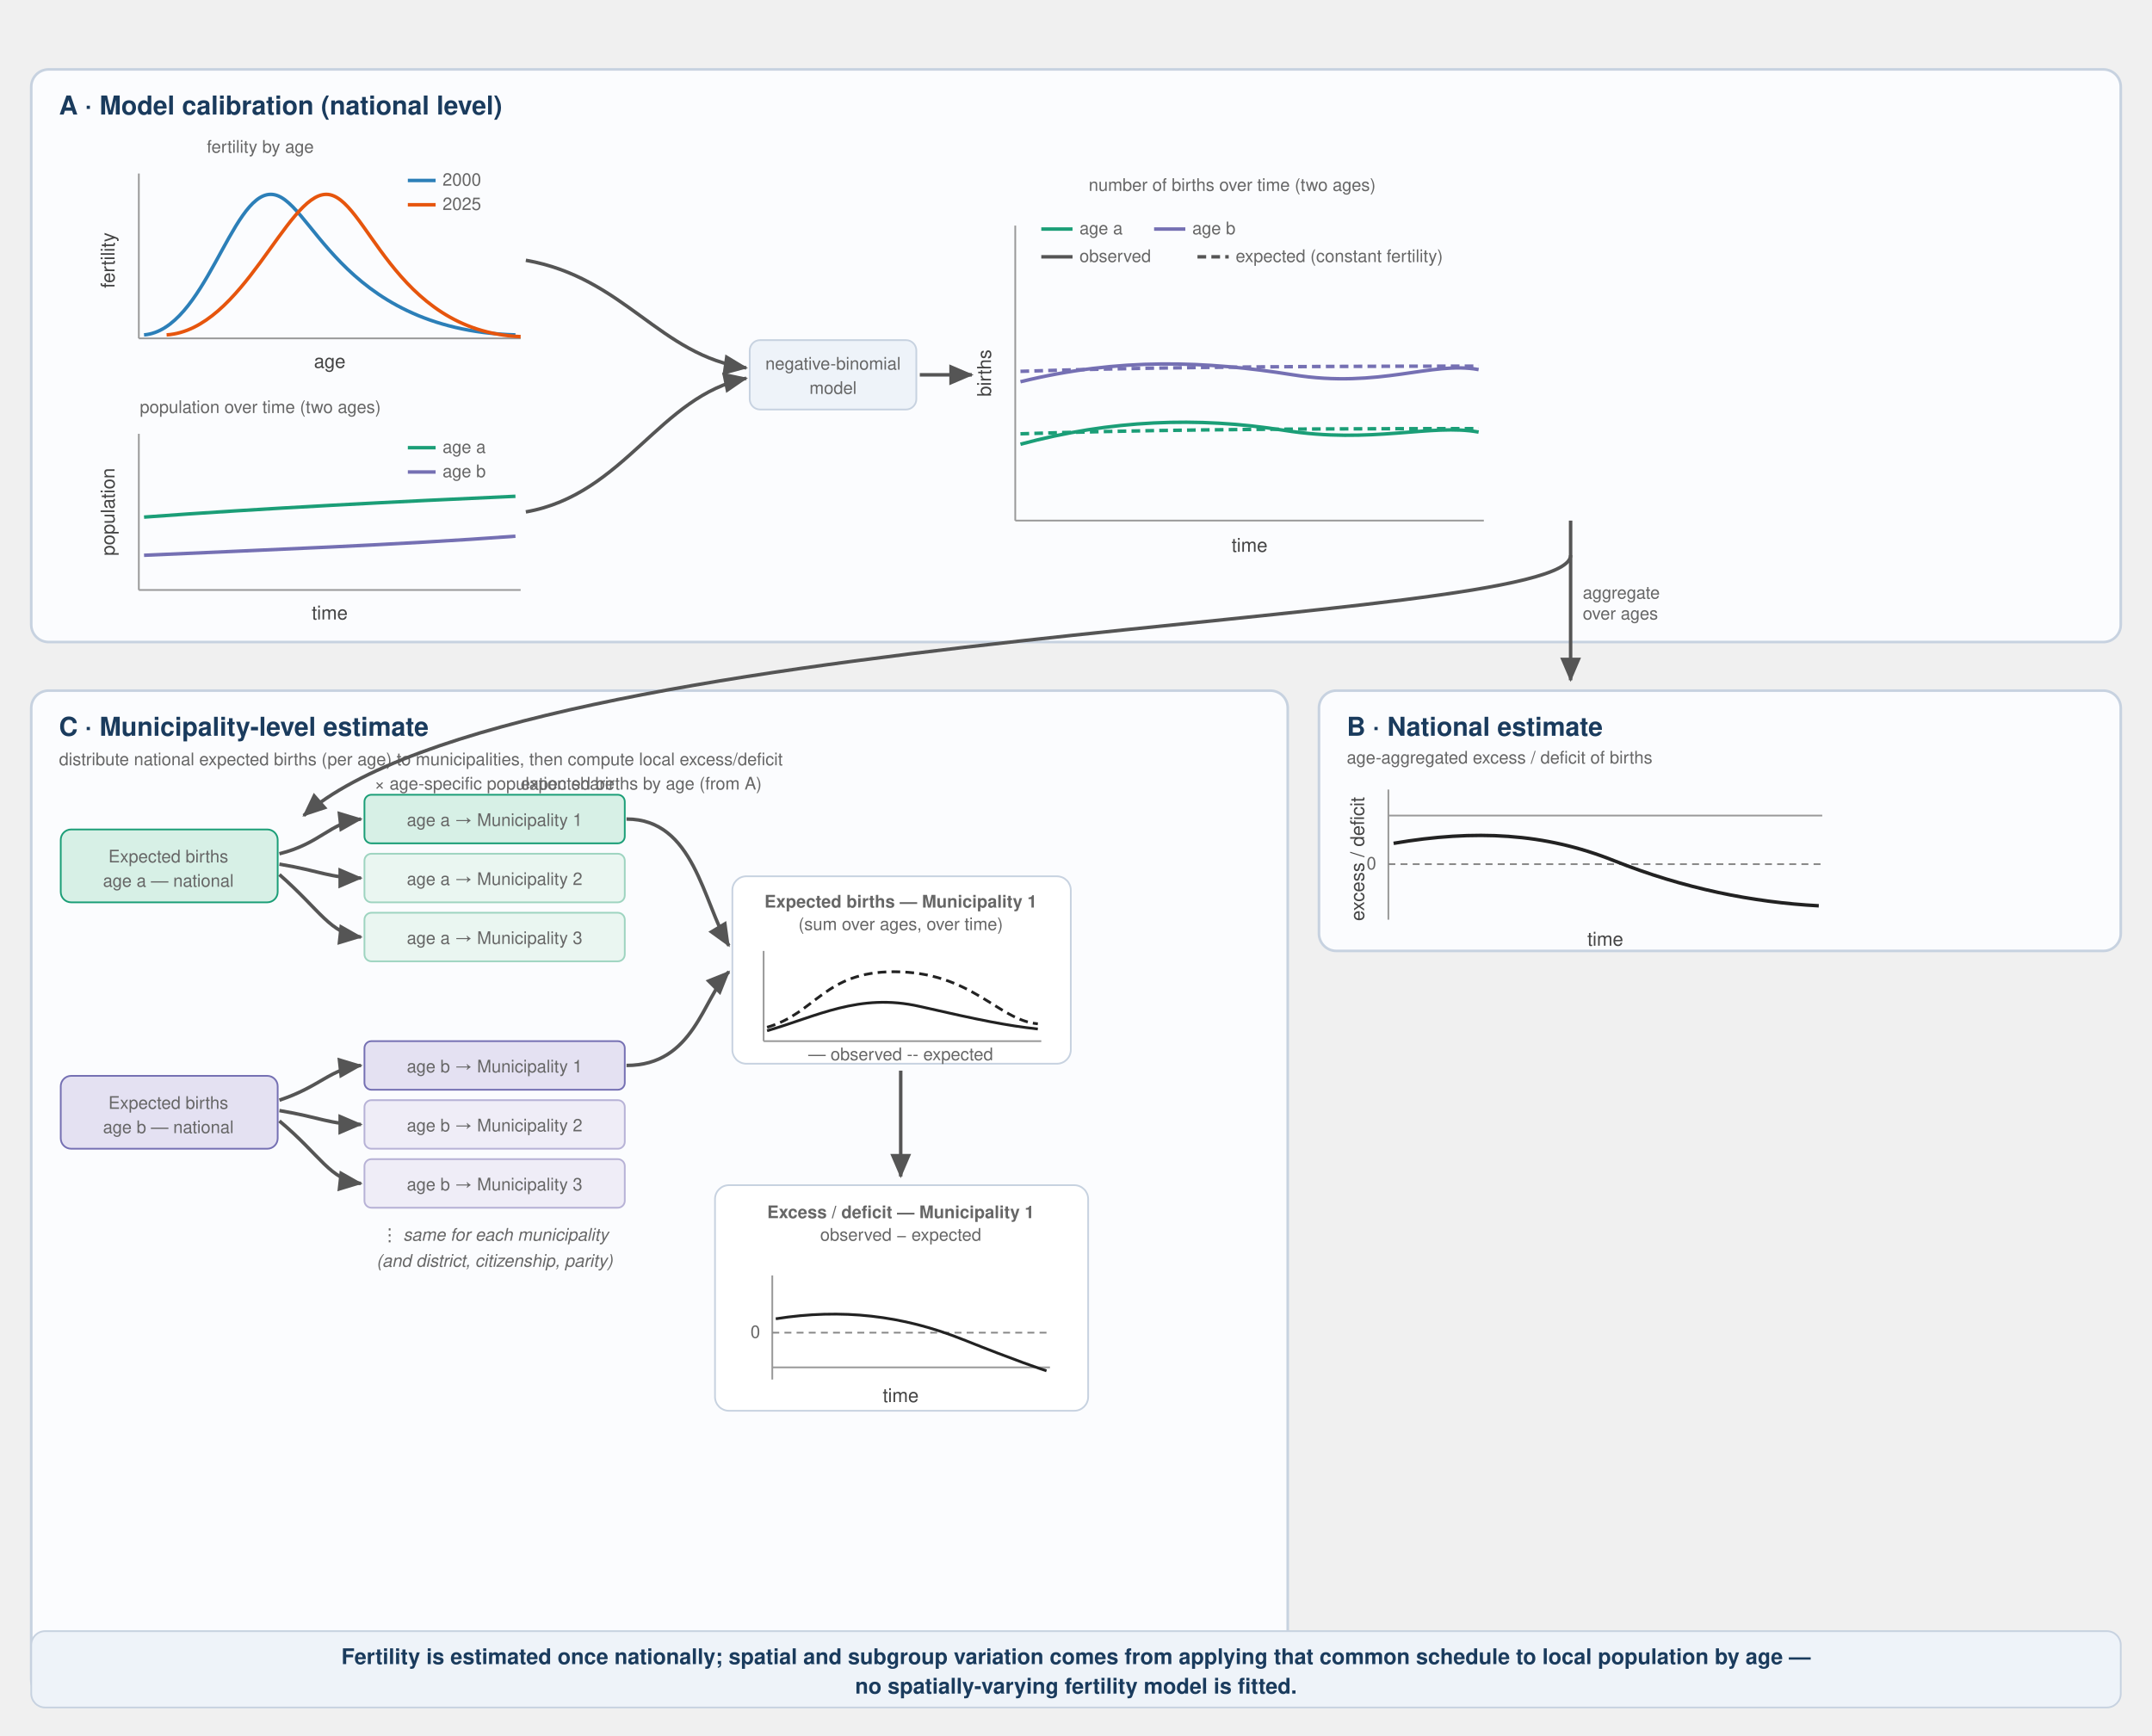
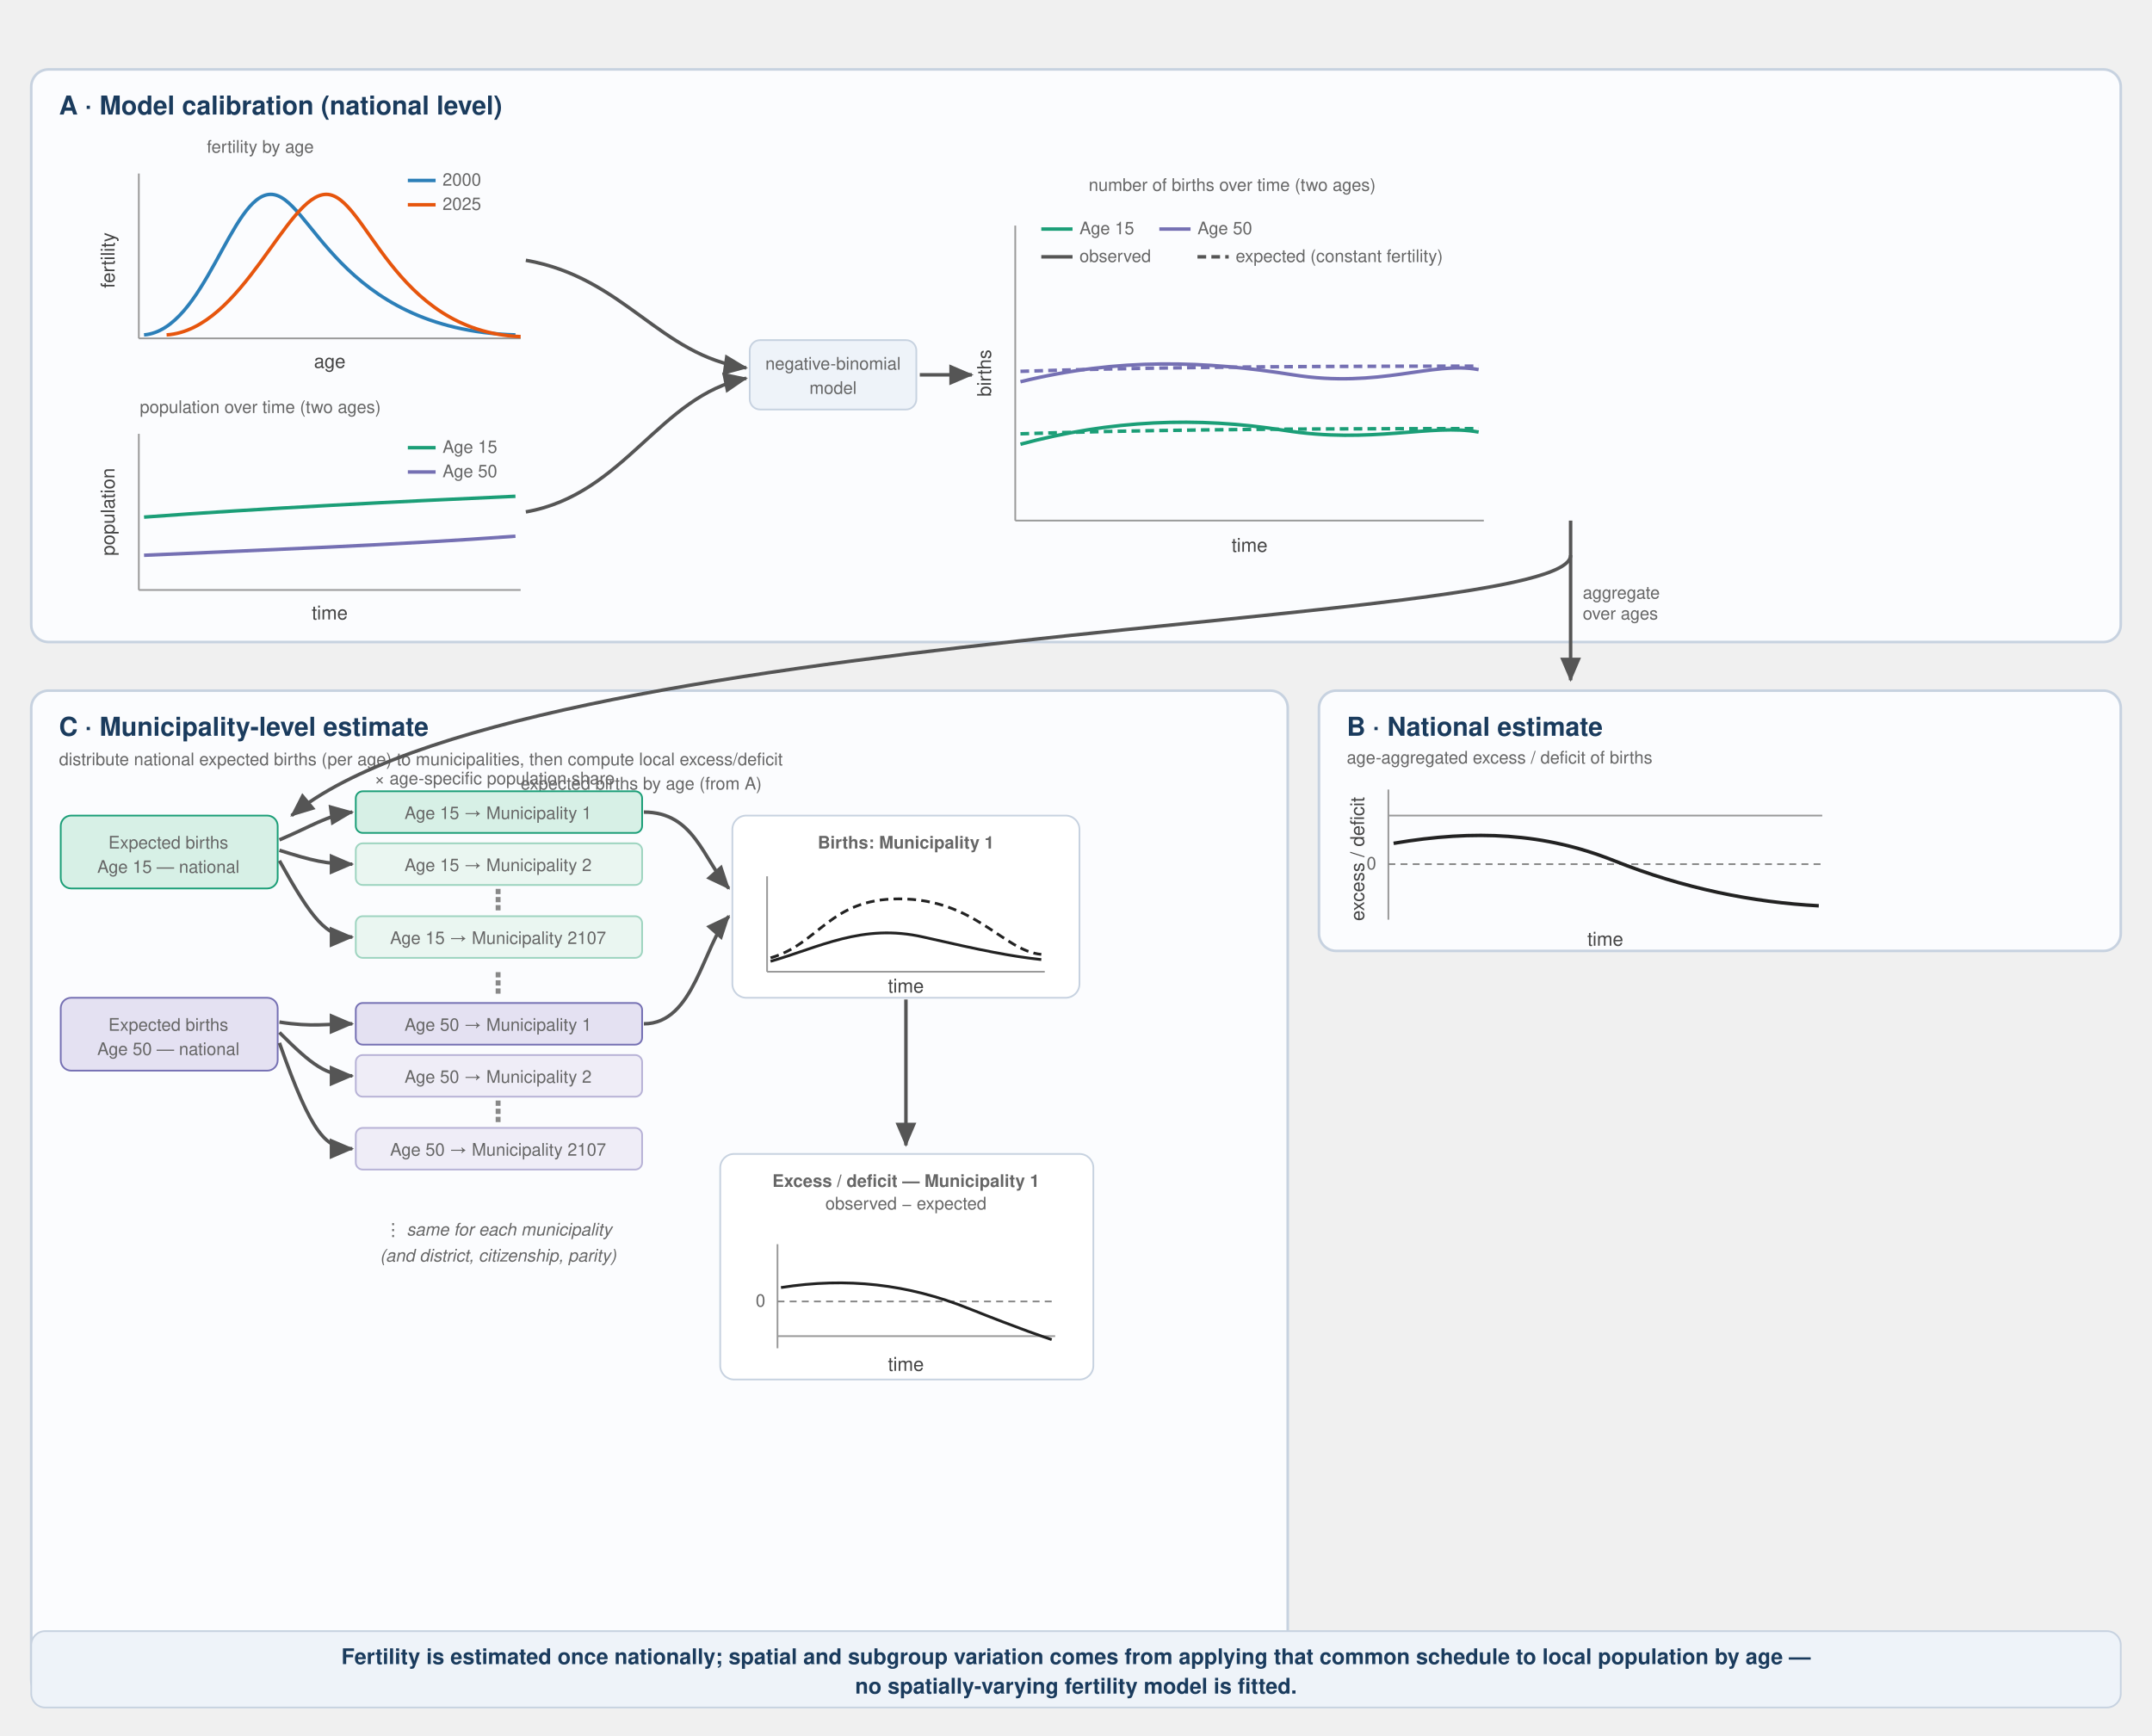
<svg xmlns="http://www.w3.org/2000/svg" width="1240" height="1000" viewBox="0 0 1240 1000" font-family="Helvetica, Arial, sans-serif">
  <defs>
    <marker id="arrow" markerWidth="9" markerHeight="9" refX="6.5" refY="3" orient="auto" markerUnits="strokeWidth">
      <path d="M0,0 L7,3 L0,6 Z" fill="#555" />
    </marker>
    <style>
      .panel{fill:#fbfcfe;stroke:#c7d2e0;stroke-width:1.5;}
      .ptitle{font-size:15px;font-weight:bold;fill:#1a3b5d;}
      .ax{stroke:#999;stroke-width:1;}
      .lab{font-size:11px;fill:#444;}
      .sub{font-size:10px;fill:#666;}
      .teal{stroke:#1b9e77;fill:none;stroke-width:2;}
      .purp{stroke:#7570b3;fill:none;stroke-width:2;}
      .blue{stroke:#2c7fb8;fill:none;stroke-width:2;}
      .orng{stroke:#e6550d;fill:none;stroke-width:2;}
      .exp{stroke-dasharray:5 3;}
      .flow{stroke:#555;stroke-width:2;fill:none;}
      .zero{stroke:#888;stroke-width:1;stroke-dasharray:4 3;}
+       .dots{font-size:16px;fill:#888;font-weight:bold;}
    </style>
  </defs>
  <rect class="panel" x="18" y="40" width="1204" height="330" rx="10" />
  <text class="ptitle" x="34" y="66">A · Model calibration (national level)</text>
  <text class="sub" x="150" y="88" text-anchor="middle">fertility by age</text>
  <line class="ax" x1="80" y1="195" x2="300" y2="195" />
  <line class="ax" x1="80" y1="100" x2="80" y2="195" />
  <path class="blue" d="M83,193 C118,190 133,112 156,112 C179,112 194,190 297,193" />
  <path class="orng" d="M96,193 C140,190 165,112 188,112 C211,112 226,191 300,194" />
  <text class="lab" x="190" y="212" text-anchor="middle">age</text>
  <text class="lab" x="66" y="150" text-anchor="middle" transform="rotate(-90 66 150)">fertility</text>
  <line class="blue" x1="235" y1="104" x2="251" y2="104" />
  <text class="sub" x="255" y="107">2000</text>
  <line class="orng" x1="235" y1="118" x2="251" y2="118" />
  <text class="sub" x="255" y="121">2025</text>
  <text class="sub" x="150" y="238" text-anchor="middle">population over time (two ages)</text>
  <line class="ax" x1="80" y1="340" x2="300" y2="340" />
  <line class="ax" x1="80" y1="250" x2="80" y2="340" />
  <path class="teal" d="M83,298 C150,293 230,289 297,286" />
  <path class="purp" d="M83,320 C150,317 230,314 297,309" />
-   <text class="teal" x="0" y="0" />
  <line class="teal" x1="235" y1="258" x2="251" y2="258" />
-   <text class="sub" x="255" y="261">age a</text>
+   <text class="sub" x="255" y="261">Age 15</text>
  <line class="purp" x1="235" y1="272" x2="251" y2="272" />
-   <text class="sub" x="255" y="275">age b</text>
+   <text class="sub" x="255" y="275">Age 50</text>
  <text class="lab" x="190" y="357" text-anchor="middle">time</text>
  <text class="lab" x="66" y="295" text-anchor="middle" transform="rotate(-90 66 295)">population</text>
  <path class="flow" d="M303,150 C360,160 380,205 430,212" marker-end="url(#arrow)" />
  <path class="flow" d="M303,295 C360,285 380,228 430,218" marker-end="url(#arrow)" />
  <rect x="432" y="196" width="96" height="40" rx="6" fill="#eef3f9" stroke="#c7d2e0" />
  <text class="sub" x="480" y="213" text-anchor="middle">negative-binomial</text>
  <text class="sub" x="480" y="227" text-anchor="middle">model</text>
  <path class="flow" d="M530,216 C545,216 548,216 560,216" marker-end="url(#arrow)" />
  <text class="sub" x="710" y="110" text-anchor="middle">number of births over time (two ages)</text>
  <line class="ax" x1="585" y1="300" x2="855" y2="300" />
  <line class="ax" x1="585" y1="130" x2="585" y2="300" />
  <path class="teal exp" d="M588,250 C650,248 720,247 852,247" />
  <path class="teal" d="M588,256 C640,242 690,240 740,248 C790,256 825,244 852,249" />
  <path class="purp exp" d="M588,214 C650,212 720,211 852,211" />
  <path class="purp" d="M588,220 C645,206 695,208 745,216 C795,224 825,208 852,213" />
  <text class="lab" x="720" y="318" text-anchor="middle">time</text>
  <text class="lab" x="571" y="215" text-anchor="middle" transform="rotate(-90 571 215)">births</text>
  <line class="teal" x1="600" y1="132" x2="618" y2="132" />
-   <text class="sub" x="622" y="135">age a</text>
-   <line class="purp" x1="665" y1="132" x2="683" y2="132" />
-   <text class="sub" x="687" y="135">age b</text>
+   <text class="sub" x="622" y="135">Age 15</text>
+   <line class="purp" x1="668" y1="132" x2="686" y2="132" />
+   <text class="sub" x="690" y="135">Age 50</text>
  <line x1="600" y1="148" x2="618" y2="148" stroke="#555" stroke-width="2" />
  <text class="sub" x="622" y="151">observed</text>
  <line x1="690" y1="148" x2="708" y2="148" stroke="#555" stroke-width="2" stroke-dasharray="5 3" />
  <text class="sub" x="712" y="151">expected (constant fertility)</text>
  <path class="flow" d="M905,300 C905,330 905,345 905,392" marker-end="url(#arrow)" />
  <text class="sub" x="912" y="345">aggregate</text>
  <text class="sub" x="912" y="357">over ages</text>
  <rect class="panel" x="760" y="398" width="462" height="150" rx="10" />
  <text class="ptitle" x="776" y="424">B · National estimate</text>
  <text class="sub" x="776" y="440">age-aggregated excess / deficit of births</text>
  <line class="ax" x1="800" y1="470" x2="1050" y2="470" />
  <line class="ax" x1="800" y1="455" x2="800" y2="530" />
  <line class="zero" x1="800" y1="498" x2="1050" y2="498" />
  <text class="sub" x="793" y="501" text-anchor="end">0</text>
  <path d="M803,486 C850,478 890,480 930,496 C970,512 1010,520 1048,522" stroke="#222" stroke-width="2" fill="none" />
  <text class="lab" x="925" y="545" text-anchor="middle">time</text>
  <text class="lab" x="786" y="495" text-anchor="middle" transform="rotate(-90 786 495)">excess / deficit</text>
  <rect class="panel" x="18" y="398" width="724" height="580" rx="10" />
  <text class="ptitle" x="34" y="424">C · Municipality-level estimate</text>
  <text class="sub" x="34" y="441">distribute national expected births (per age) to municipalities, then compute local excess/deficit</text>
-   <path class="flow" d="M905,320 C905,362 300,360 175,470" marker-end="url(#arrow)" />
+   <path class="flow" d="M905,320 C905,362 300,360 168,470" marker-end="url(#arrow)" />
  <text class="sub" x="300" y="455">expected births by age (from A)</text>
-   <rect x="35" y="478" width="125" height="42" rx="6" fill="#d7f0e6" stroke="#1b9e77" />
-   <text class="sub" x="97" y="497" text-anchor="middle" fill="#145c45">Expected births</text>
-   <text class="sub" x="97" y="511" text-anchor="middle" fill="#145c45">age a — national</text>
-   <rect x="35" y="620" width="125" height="42" rx="6" fill="#e4e1f2" stroke="#7570b3" />
-   <text class="sub" x="97" y="639" text-anchor="middle" fill="#403a73">Expected births</text>
-   <text class="sub" x="97" y="653" text-anchor="middle" fill="#403a73">age b — national</text>
-   <text class="sub" x="285" y="455" text-anchor="middle">× age-specific population share</text>
-   <rect x="210" y="458" width="150" height="28" rx="4" fill="#d7f0e6" stroke="#1b9e77" />
-   <text class="sub" x="285" y="476" text-anchor="middle" fill="#145c45">age a → Municipality 1</text>
-   <rect x="210" y="492" width="150" height="28" rx="4" fill="#eaf6f1" stroke="#9ed4c0" />
-   <text class="sub" x="285" y="510" text-anchor="middle" fill="#6a9d8a">age a → Municipality 2</text>
-   <rect x="210" y="526" width="150" height="28" rx="4" fill="#eaf6f1" stroke="#9ed4c0" />
-   <text class="sub" x="285" y="544" text-anchor="middle" fill="#6a9d8a">age a → Municipality 3</text>
-   <rect x="210" y="600" width="150" height="28" rx="4" fill="#e4e1f2" stroke="#7570b3" />
-   <text class="sub" x="285" y="618" text-anchor="middle" fill="#403a73">age b → Municipality 1</text>
-   <rect x="210" y="634" width="150" height="28" rx="4" fill="#efedf7" stroke="#b7b2d6" />
-   <text class="sub" x="285" y="652" text-anchor="middle" fill="#7d78a6">age b → Municipality 2</text>
-   <rect x="210" y="668" width="150" height="28" rx="4" fill="#efedf7" stroke="#b7b2d6" />
-   <text class="sub" x="285" y="686" text-anchor="middle" fill="#7d78a6">age b → Municipality 3</text>
+   <rect x="35" y="470" width="125" height="42" rx="6" fill="#d7f0e6" stroke="#1b9e77" />
+   <text class="sub" x="97" y="489" text-anchor="middle" fill="#145c45">Expected births</text>
+   <text class="sub" x="97" y="503" text-anchor="middle" fill="#145c45">Age 15 — national</text>
+   <rect x="35" y="575" width="125" height="42" rx="6" fill="#e4e1f2" stroke="#7570b3" />
+   <text class="sub" x="97" y="594" text-anchor="middle" fill="#403a73">Expected births</text>
+   <text class="sub" x="97" y="608" text-anchor="middle" fill="#403a73">Age 50 — national</text>
+   <text class="sub" x="285" y="452" text-anchor="middle">× age-specific population share</text>
+   <rect x="205" y="456" width="165" height="24" rx="4" fill="#d7f0e6" stroke="#1b9e77" />
+   <text class="sub" x="287" y="472" text-anchor="middle" fill="#145c45">Age 15 → Municipality 1</text>
+   <rect x="205" y="486" width="165" height="24" rx="4" fill="#eaf6f1" stroke="#9ed4c0" />
+   <text class="sub" x="287" y="502" text-anchor="middle" fill="#6a9d8a">Age 15 → Municipality 2</text>
+   <text class="dots" x="287" y="524" text-anchor="middle">⋮</text>
+   <rect x="205" y="528" width="165" height="24" rx="4" fill="#eaf6f1" stroke="#9ed4c0" />
+   <text class="sub" x="287" y="544" text-anchor="middle" fill="#6a9d8a">Age 15 → Municipality 2107</text>
+   <text class="dots" x="287" y="572" text-anchor="middle">⋮</text>
+   <rect x="205" y="578" width="165" height="24" rx="4" fill="#e4e1f2" stroke="#7570b3" />
+   <text class="sub" x="287" y="594" text-anchor="middle" fill="#403a73">Age 50 → Municipality 1</text>
+   <rect x="205" y="608" width="165" height="24" rx="4" fill="#efedf7" stroke="#b7b2d6" />
+   <text class="sub" x="287" y="624" text-anchor="middle" fill="#7d78a6">Age 50 → Municipality 2</text>
+   <text class="dots" x="287" y="646" text-anchor="middle">⋮</text>
+   <rect x="205" y="650" width="165" height="24" rx="4" fill="#efedf7" stroke="#b7b2d6" />
+   <text class="sub" x="287" y="666" text-anchor="middle" fill="#7d78a6">Age 50 → Municipality 2107</text>
  <g class="flow" stroke="#1b9e77">
-     <path d="M161,492 C185,486 190,474 208,472" marker-end="url(#arrow)" />
-     <path d="M161,498 C185,502 190,506 208,506" marker-end="url(#arrow)" />
-     <path d="M161,504 C185,525 190,538 208,540" marker-end="url(#arrow)" />
+     <path d="M161,484 C180,476 188,470 203,468" marker-end="url(#arrow)" />
+     <path d="M161,490 C180,496 188,498 203,498" marker-end="url(#arrow)" />
+     <path d="M161,496 C180,530 188,540 203,540" marker-end="url(#arrow)" />
  </g>
  <g class="flow" stroke="#7570b3">
-     <path d="M161,634 C185,626 190,616 208,614" marker-end="url(#arrow)" />
-     <path d="M161,640 C185,644 190,648 208,648" marker-end="url(#arrow)" />
-     <path d="M161,646 C185,666 190,680 208,682" marker-end="url(#arrow)" />
+     <path d="M161,589 C180,592 188,590 203,590" marker-end="url(#arrow)" />
+     <path d="M161,595 C180,614 188,620 203,620" marker-end="url(#arrow)" />
+     <path d="M161,601 C180,655 188,662 203,662" marker-end="url(#arrow)" />
  </g>
-   <path class="flow" d="M361,472 C400,472 405,520 420,545" marker-end="url(#arrow)" />
-   <path class="flow" d="M361,614 C400,614 405,575 420,560" marker-end="url(#arrow)" />
-   <rect x="422" y="505" width="195" height="108" rx="8" fill="#fff" stroke="#c7d2e0" />
-   <text class="sub" x="519" y="523" text-anchor="middle" font-weight="bold">Expected births — Municipality 1</text>
-   <text class="sub" x="519" y="536" text-anchor="middle">(sum over ages, over time)</text>
-   <line class="ax" x1="440" y1="600" x2="600" y2="600" />
-   <line class="ax" x1="440" y1="548" x2="440" y2="600" />
-   <path d="M442,592 C470,584 475,560 515,560 C560,560 575,588 598,590" stroke="#222" stroke-width="1.6" fill="none" stroke-dasharray="5 3" />
-   <path d="M442,594 C470,586 495,572 530,580 C565,588 580,591 598,593" stroke="#222" stroke-width="1.6" fill="none" />
-   <text class="sub" x="519" y="611" text-anchor="middle" fill="#888">— observed   -- expected</text>
-   <path class="flow" d="M519,617 C519,640 519,650 519,678" marker-end="url(#arrow)" />
-   <rect x="412" y="683" width="215" height="130" rx="8" fill="#fff" stroke="#c7d2e0" />
-   <text class="sub" x="519" y="702" text-anchor="middle" font-weight="bold">Excess / deficit — Municipality 1</text>
-   <text class="sub" x="519" y="715" text-anchor="middle">observed − expected</text>
-   <line class="ax" x1="445" y1="788" x2="605" y2="788" />
-   <line class="ax" x1="445" y1="735" x2="445" y2="795" />
-   <line class="zero" x1="445" y1="768" x2="605" y2="768" />
-   <text class="sub" x="438" y="771" text-anchor="end">0</text>
-   <path d="M447,760 C485,754 520,758 555,772 C585,784 600,789 603,790" stroke="#222" stroke-width="1.6" fill="none" />
-   <text class="lab" x="519" y="808" text-anchor="middle">time</text>
-   <text class="sub" x="285" y="715" text-anchor="middle" fill="#888" font-style="italic">⋮ same for each municipality</text>
-   <text class="sub" x="285" y="730" text-anchor="middle" fill="#888" font-style="italic">(and district, citizenship, parity)</text>
+   <path class="flow" d="M371,468 C400,468 405,495 420,512" marker-end="url(#arrow)" />
+   <path class="flow" d="M371,590 C400,590 405,545 420,528" marker-end="url(#arrow)" />
+   <rect x="422" y="470" width="200" height="105" rx="8" fill="#fff" stroke="#c7d2e0" />
+   <text class="sub" x="522" y="489" text-anchor="middle" font-weight="bold">Births: Municipality 1</text>
+   <line class="ax" x1="442" y1="560" x2="602" y2="560" />
+   <line class="ax" x1="442" y1="505" x2="442" y2="560" />
+   <path d="M444,552 C472,544 478,518 518,518 C562,518 578,548 600,550" stroke="#222" stroke-width="1.6" fill="none" stroke-dasharray="5 3" />
+   <path d="M444,554 C472,546 497,532 532,540 C567,548 582,551 600,553" stroke="#222" stroke-width="1.6" fill="none" />
+   <text class="lab" x="522" y="572" text-anchor="middle">time</text>
+   <path class="flow" d="M522,576 C522,610 522,625 522,660" marker-end="url(#arrow)" />
+   <rect x="415" y="665" width="215" height="130" rx="8" fill="#fff" stroke="#c7d2e0" />
+   <text class="sub" x="522" y="684" text-anchor="middle" font-weight="bold">Excess / deficit — Municipality 1</text>
+   <text class="sub" x="522" y="697" text-anchor="middle">observed − expected</text>
+   <line class="ax" x1="448" y1="770" x2="608" y2="770" />
+   <line class="ax" x1="448" y1="717" x2="448" y2="777" />
+   <line class="zero" x1="448" y1="750" x2="608" y2="750" />
+   <text class="sub" x="441" y="753" text-anchor="end">0</text>
+   <path d="M450,742 C488,736 523,740 558,754 C588,766 603,771 606,772" stroke="#222" stroke-width="1.6" fill="none" />
+   <text class="lab" x="522" y="790" text-anchor="middle">time</text>
+   <text class="sub" x="287" y="712" text-anchor="middle" fill="#888" font-style="italic">⋮ same for each municipality</text>
+   <text class="sub" x="287" y="727" text-anchor="middle" fill="#888" font-style="italic">(and district, citizenship, parity)</text>
  <rect x="18" y="940" width="1204" height="44" rx="8" fill="#eef3f9" stroke="#c7d2e0" />
  <text x="620" y="959" font-size="12.5" font-weight="bold" fill="#1a3b5d" text-anchor="middle">Fertility is estimated once nationally; spatial and subgroup variation comes from applying that common schedule to local population by age —</text>
  <text x="620" y="976" font-size="12.5" font-weight="bold" fill="#1a3b5d" text-anchor="middle">no spatially-varying fertility model is fitted.</text>
</svg>
